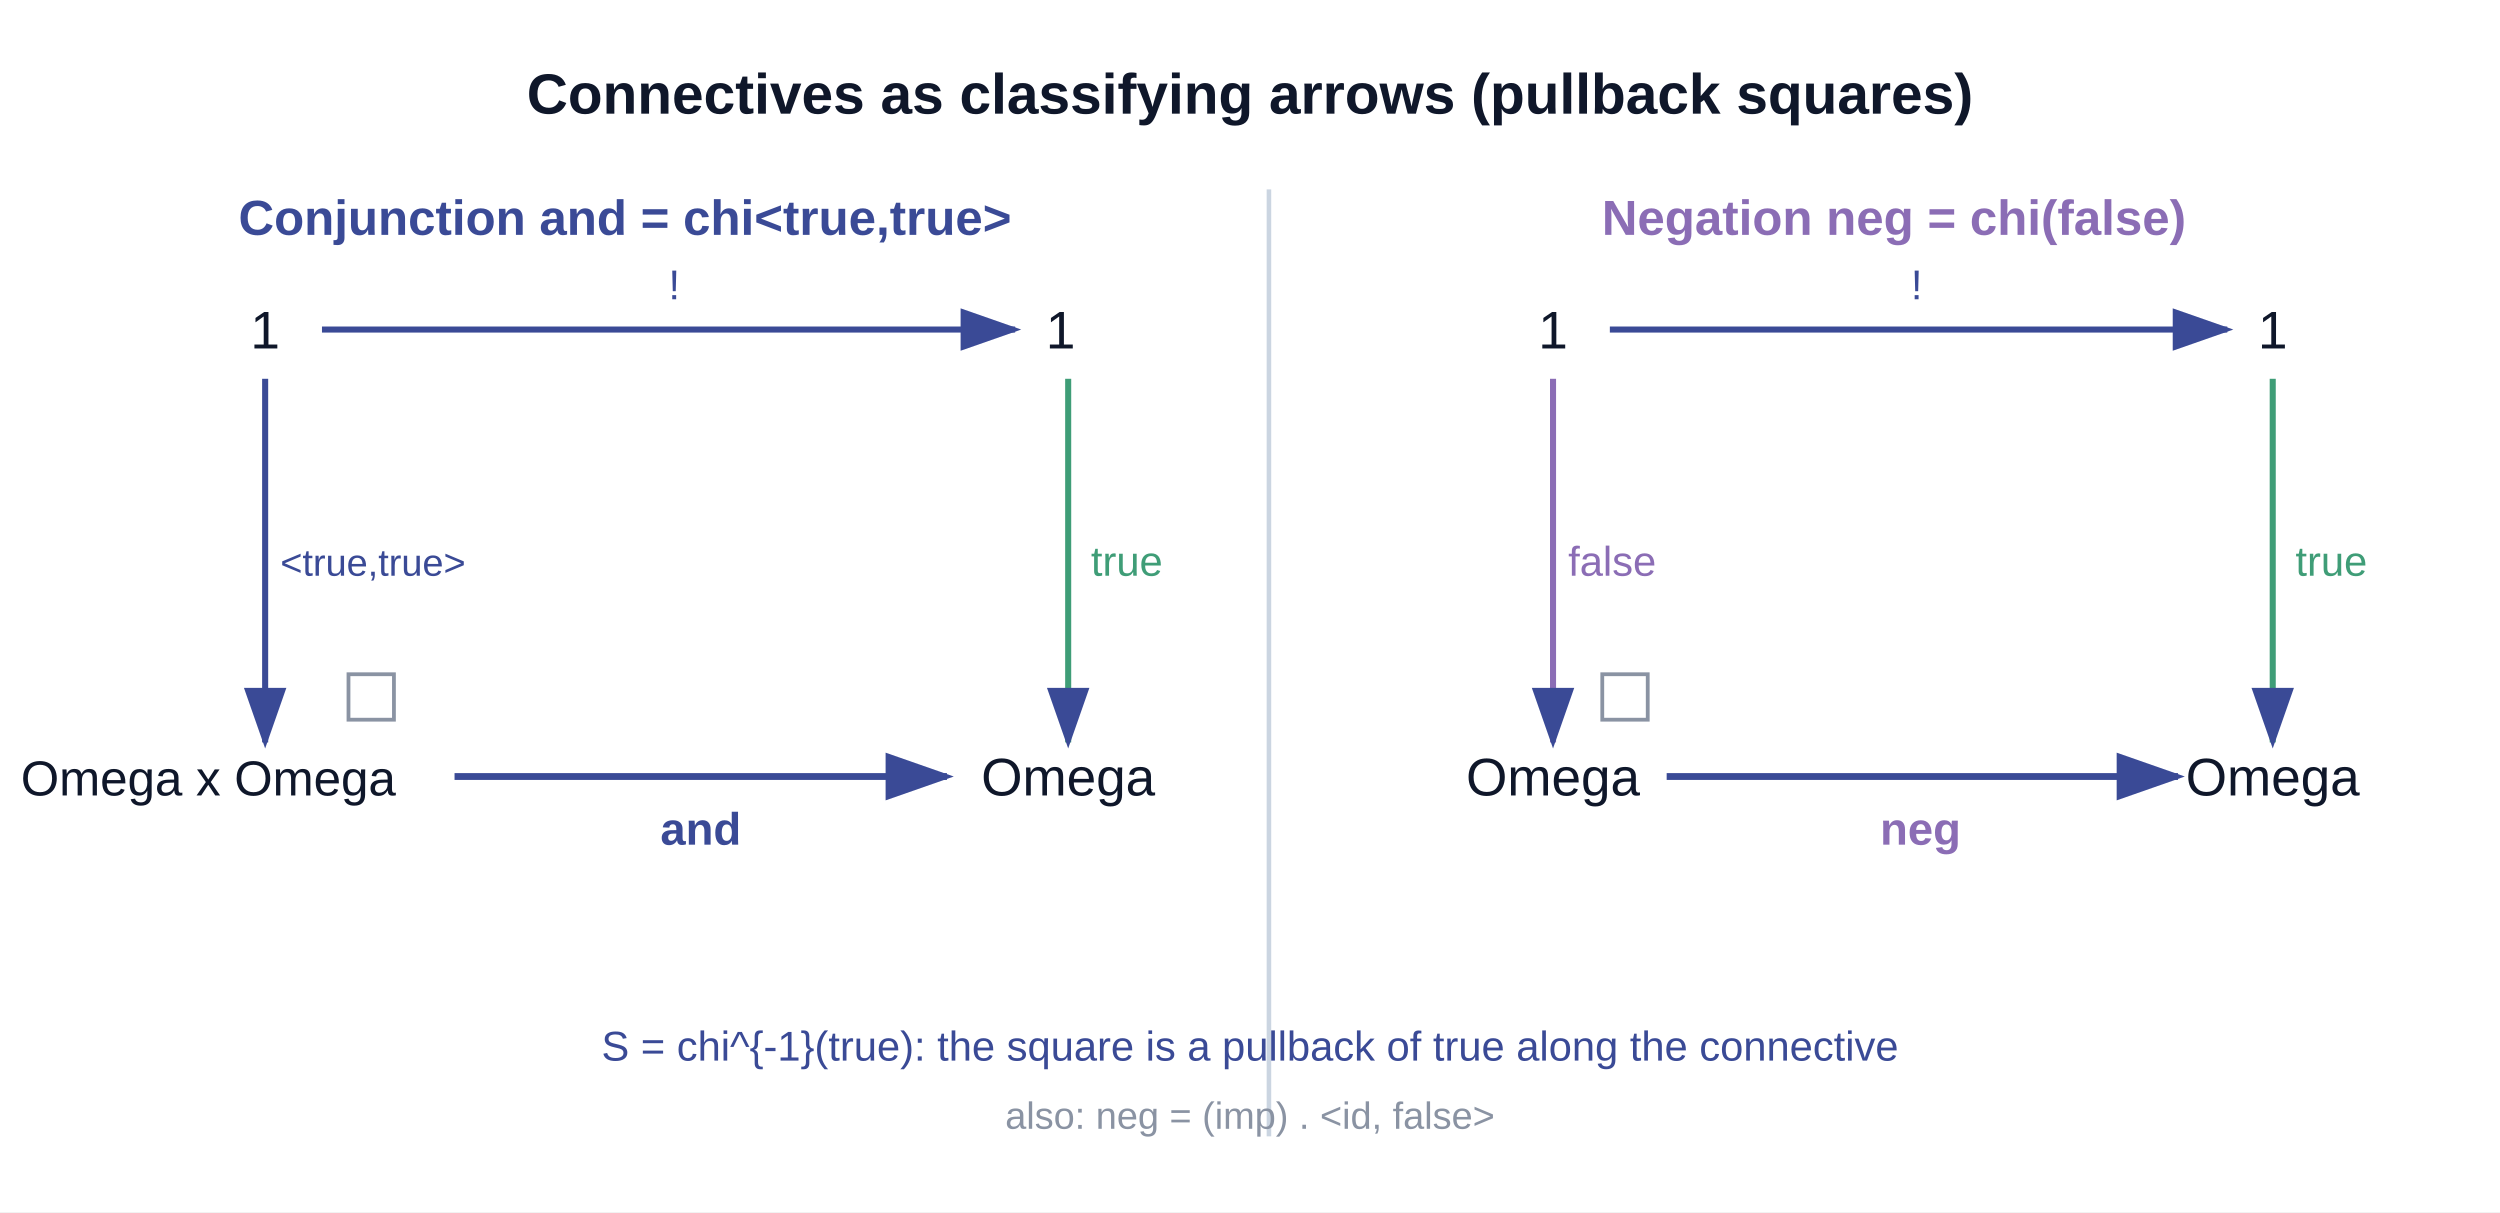
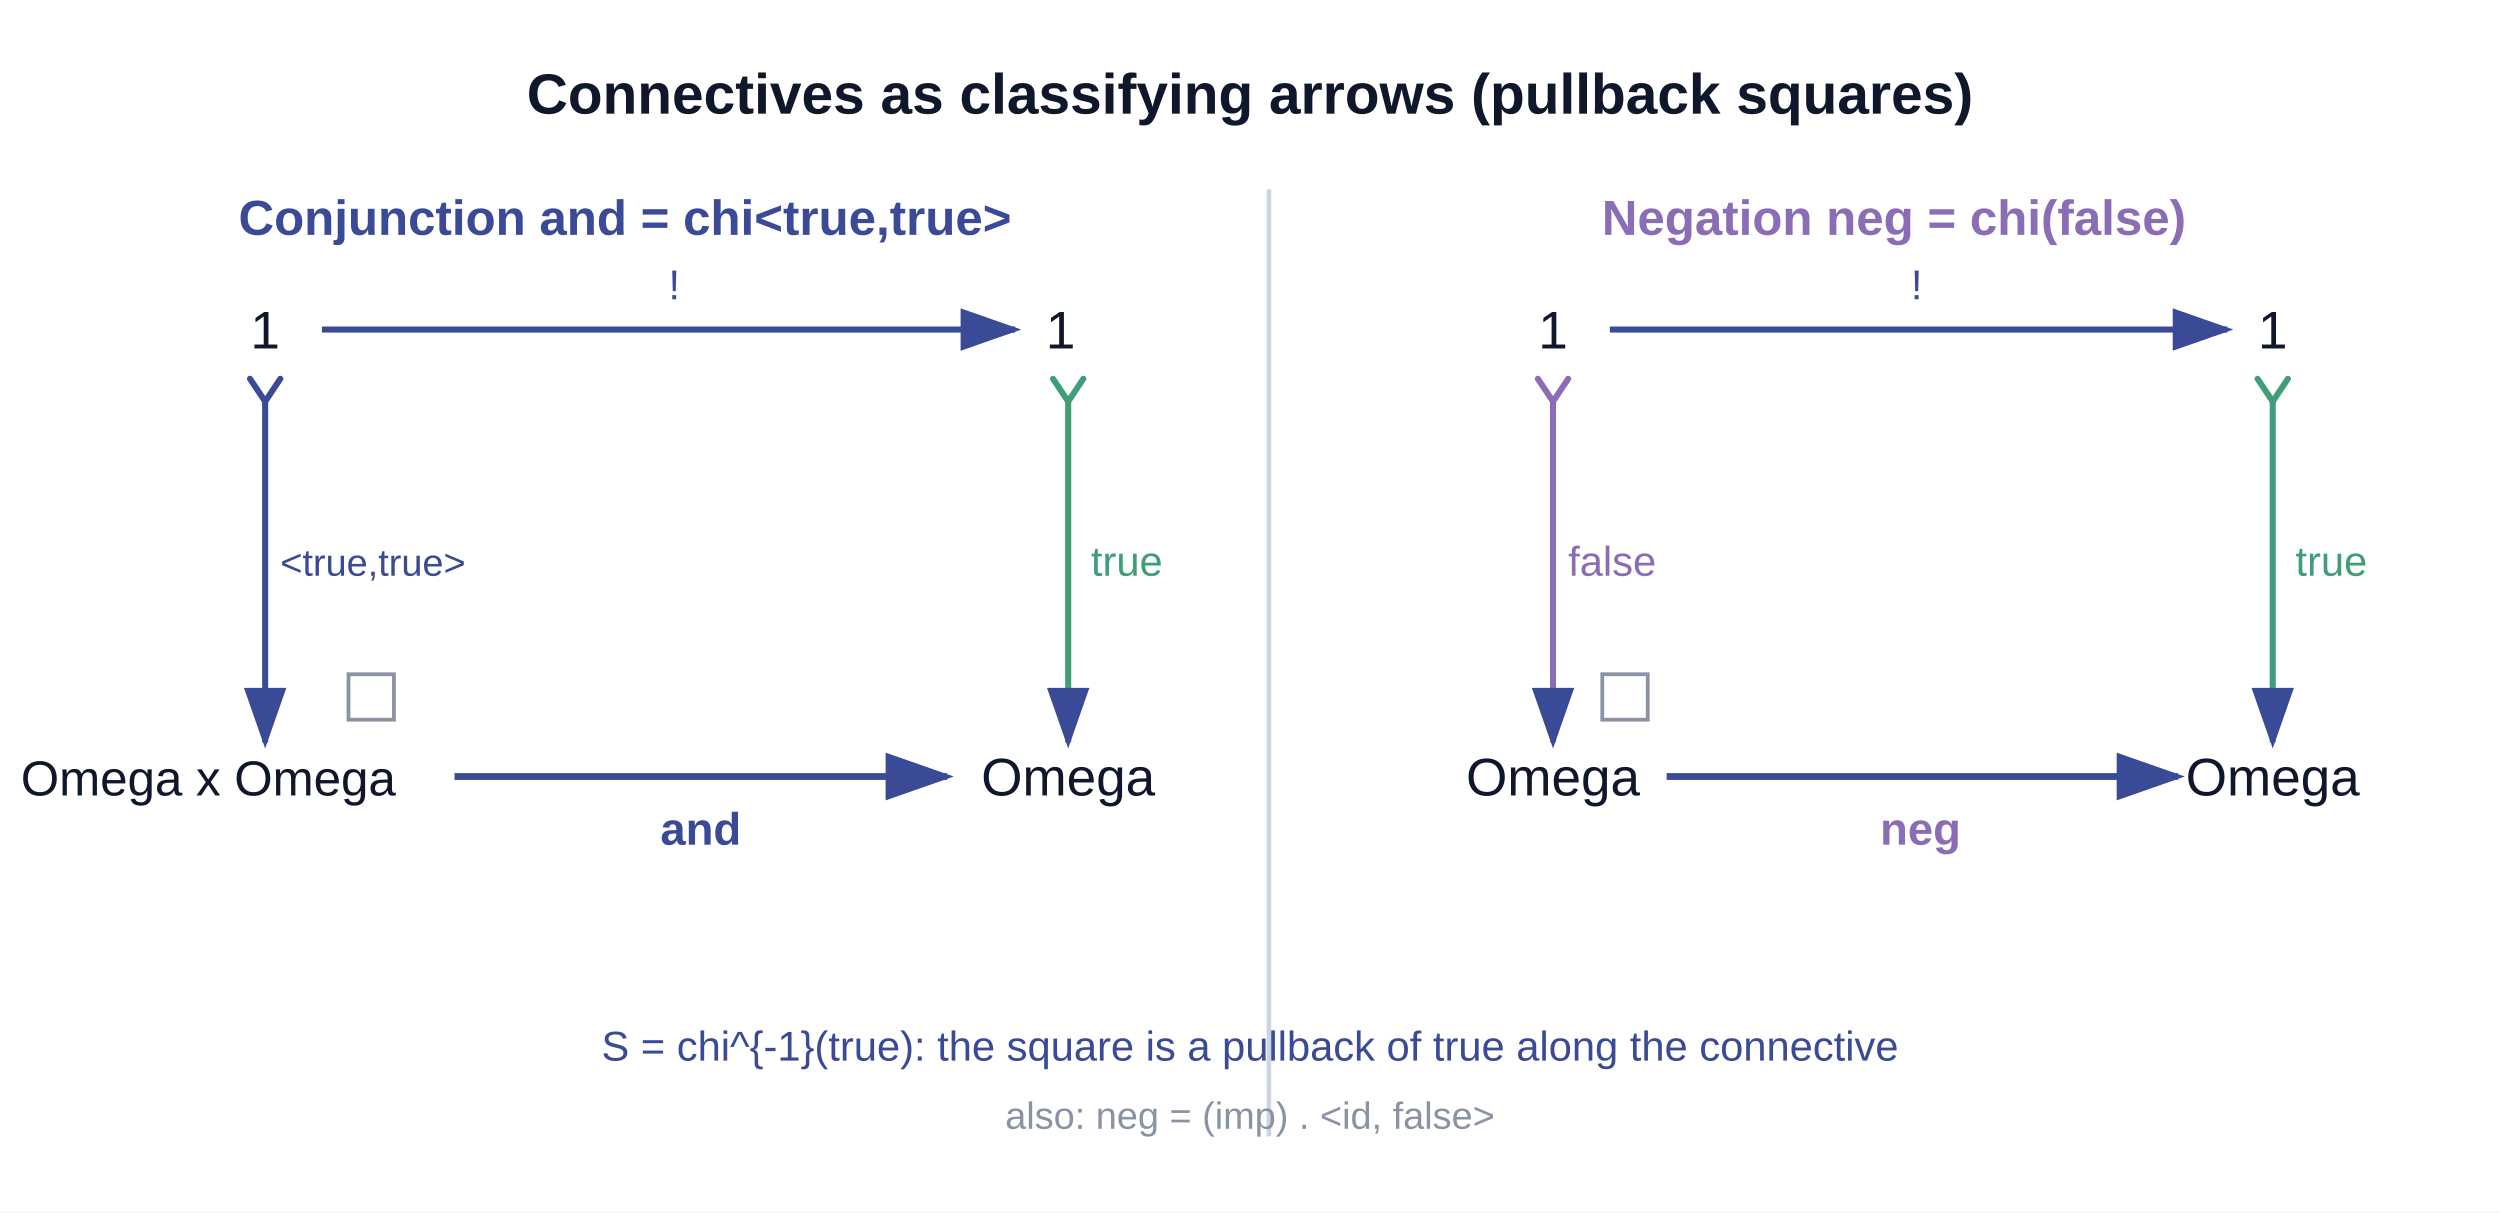
<svg xmlns="http://www.w3.org/2000/svg" width="660" height="320" viewBox="0 0 660 320" font-family="monospace,Arial,sans-serif">
  <defs>
    <marker id="tcn_a" markerWidth="10" markerHeight="7" refX="9" refY="3.5" orient="auto">
      <polygon points="0 0, 10 3.5, 0 7" fill="#3a4a96" />
    </marker>
  </defs>
  <rect width="660" height="320" fill="#ffffff" />
  <text x="330" y="30" text-anchor="middle" font-size="15" fill="#0f172a" font-weight="bold">Connectives as classifying arrows (pullback squares)</text>
  <text x="165" y="62" text-anchor="middle" font-size="13" fill="#3a4a96" font-weight="bold">Conjunction  and = chi&lt;true,true&gt;</text>
  <text x="70" y="92" text-anchor="middle" font-size="14" fill="#0f172a">1</text>
  <text x="280" y="92" text-anchor="middle" font-size="14" fill="#0f172a">1</text>
  <text x="55" y="210" text-anchor="middle" font-size="13" fill="#0f172a">Omega x Omega</text>
  <text x="282" y="210" text-anchor="middle" font-size="14" fill="#0f172a">Omega</text>
  <line x1="85" y1="87" x2="268" y2="87" stroke="#3a4a96" stroke-width="1.6" marker-end="url(#tcn_a)" />
  <text x="178" y="79" text-anchor="middle" font-size="11" fill="#3a4a96">!</text>
-   <line x1="70" y1="100" x2="70" y2="196" stroke="#3a4a96" stroke-width="1.6" marker-end="url(#tcn_a)" />
+   <line x1="70" y1="106" x2="70" y2="196" stroke="#3a4a96" stroke-width="1.6" marker-end="url(#tcn_a)" />
+   <polyline points="66,100 70,106 74,100" fill="none" stroke="#3a4a96" stroke-width="1.6" stroke-linecap="round" stroke-linejoin="round" />
  <text x="74" y="152" text-anchor="start" font-size="10" fill="#3a4a96">&lt;true,true&gt;</text>
-   <line x1="282" y1="100" x2="282" y2="196" stroke="#3f9d77" stroke-width="1.6" marker-end="url(#tcn_a)" />
+   <line x1="282" y1="106" x2="282" y2="196" stroke="#3f9d77" stroke-width="1.6" marker-end="url(#tcn_a)" />
+   <polyline points="278,100 282,106 286,100" fill="none" stroke="#3f9d77" stroke-width="1.6" stroke-linecap="round" stroke-linejoin="round" />
  <text x="288" y="152" text-anchor="start" font-size="11" fill="#3f9d77">true</text>
  <line x1="120" y1="205" x2="250" y2="205" stroke="#3a4a96" stroke-width="1.8" marker-end="url(#tcn_a)" />
  <text x="185" y="223" text-anchor="middle" font-size="12" fill="#3a4a96" font-weight="bold">and</text>
  <rect x="92" y="178" width="12" height="12" fill="none" stroke="#8a93a3" stroke-width="1" />
  <line x1="335" y1="50" x2="335" y2="300" stroke="#cbd5e1" stroke-width="1.2" />
  <text x="500" y="62" text-anchor="middle" font-size="13" fill="#8b6db5" font-weight="bold">Negation  neg = chi(false)</text>
  <text x="410" y="92" text-anchor="middle" font-size="14" fill="#0f172a">1</text>
  <text x="600" y="92" text-anchor="middle" font-size="14" fill="#0f172a">1</text>
  <text x="410" y="210" text-anchor="middle" font-size="14" fill="#0f172a">Omega</text>
  <text x="600" y="210" text-anchor="middle" font-size="14" fill="#0f172a">Omega</text>
  <line x1="425" y1="87" x2="588" y2="87" stroke="#3a4a96" stroke-width="1.6" marker-end="url(#tcn_a)" />
  <text x="506" y="79" text-anchor="middle" font-size="11" fill="#3a4a96">!</text>
-   <line x1="410" y1="100" x2="410" y2="196" stroke="#8b6db5" stroke-width="1.6" marker-end="url(#tcn_a)" />
+   <line x1="410" y1="106" x2="410" y2="196" stroke="#8b6db5" stroke-width="1.6" marker-end="url(#tcn_a)" />
+   <polyline points="406,100 410,106 414,100" fill="none" stroke="#8b6db5" stroke-width="1.6" stroke-linecap="round" stroke-linejoin="round" />
  <text x="414" y="152" text-anchor="start" font-size="11" fill="#8b6db5">false</text>
-   <line x1="600" y1="100" x2="600" y2="196" stroke="#3f9d77" stroke-width="1.6" marker-end="url(#tcn_a)" />
+   <line x1="600" y1="106" x2="600" y2="196" stroke="#3f9d77" stroke-width="1.6" marker-end="url(#tcn_a)" />
+   <polyline points="596,100 600,106 604,100" fill="none" stroke="#3f9d77" stroke-width="1.6" stroke-linecap="round" stroke-linejoin="round" />
  <text x="606" y="152" text-anchor="start" font-size="11" fill="#3f9d77">true</text>
  <line x1="440" y1="205" x2="575" y2="205" stroke="#3a4a96" stroke-width="1.8" marker-end="url(#tcn_a)" />
  <text x="507" y="223" text-anchor="middle" font-size="12" fill="#8b6db5" font-weight="bold">neg</text>
  <rect x="423" y="178" width="12" height="12" fill="none" stroke="#8a93a3" stroke-width="1" />
  <text x="330" y="280" text-anchor="middle" font-size="11" fill="#3a4a96">S = chi^{-1}(true): the square is a pullback of true along the connective</text>
  <text x="330" y="298" text-anchor="middle" font-size="10" fill="#8a93a3">also: neg = (imp) . &lt;id, false&gt;</text>
</svg>
